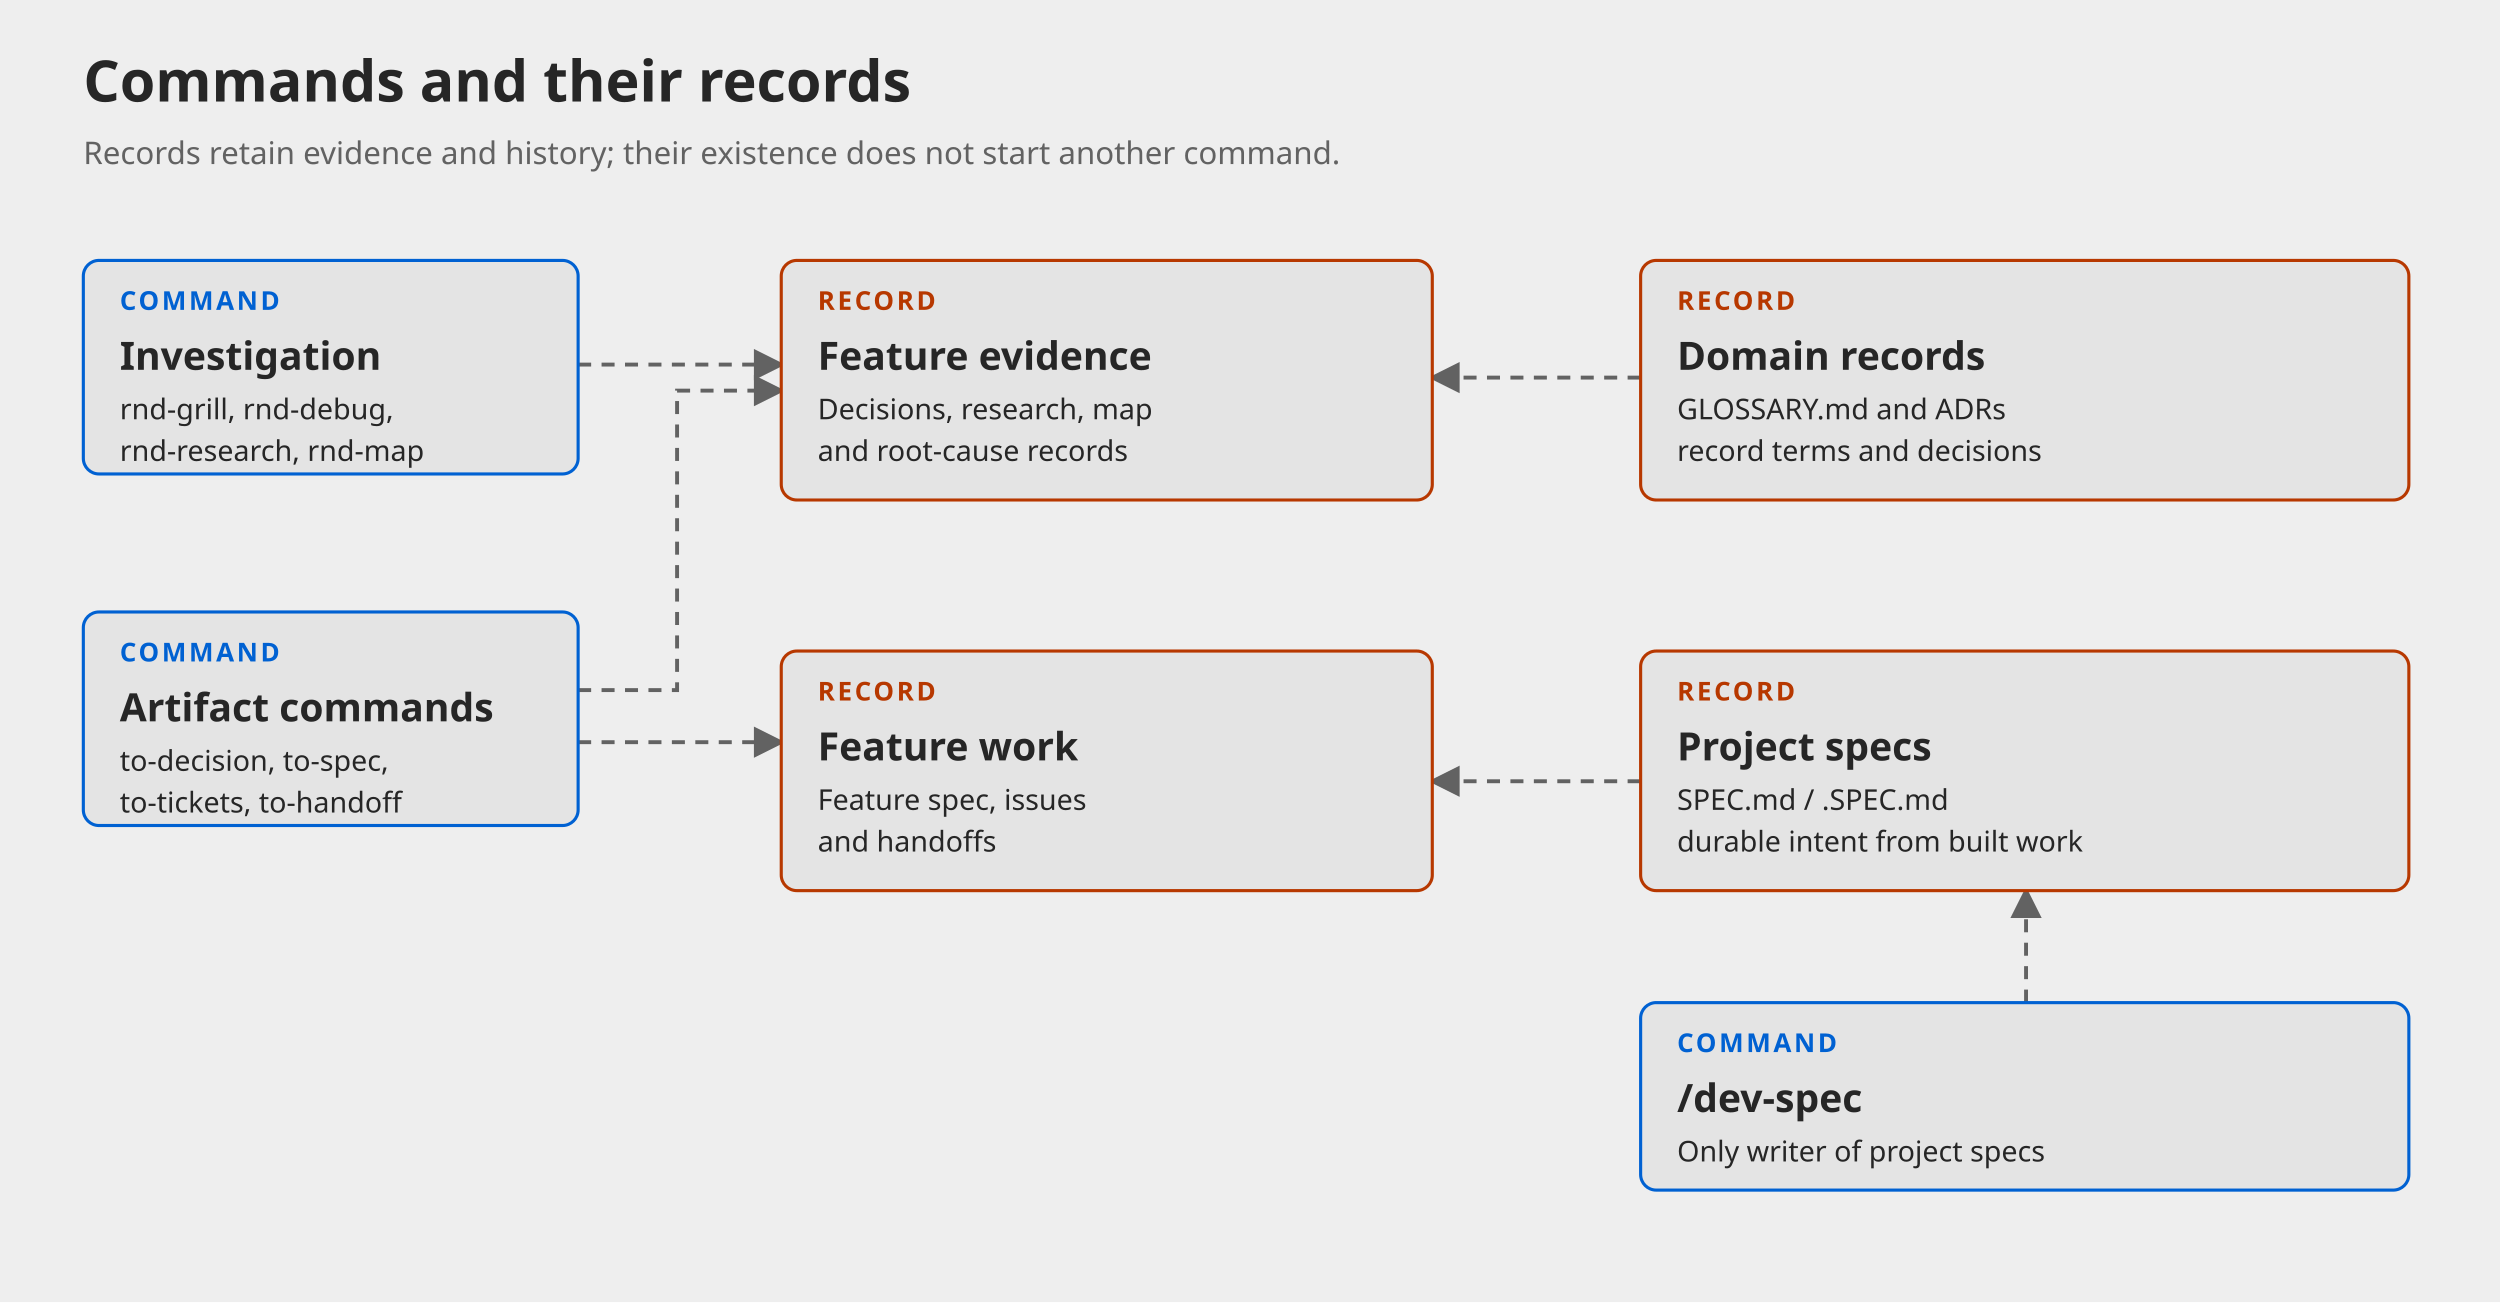
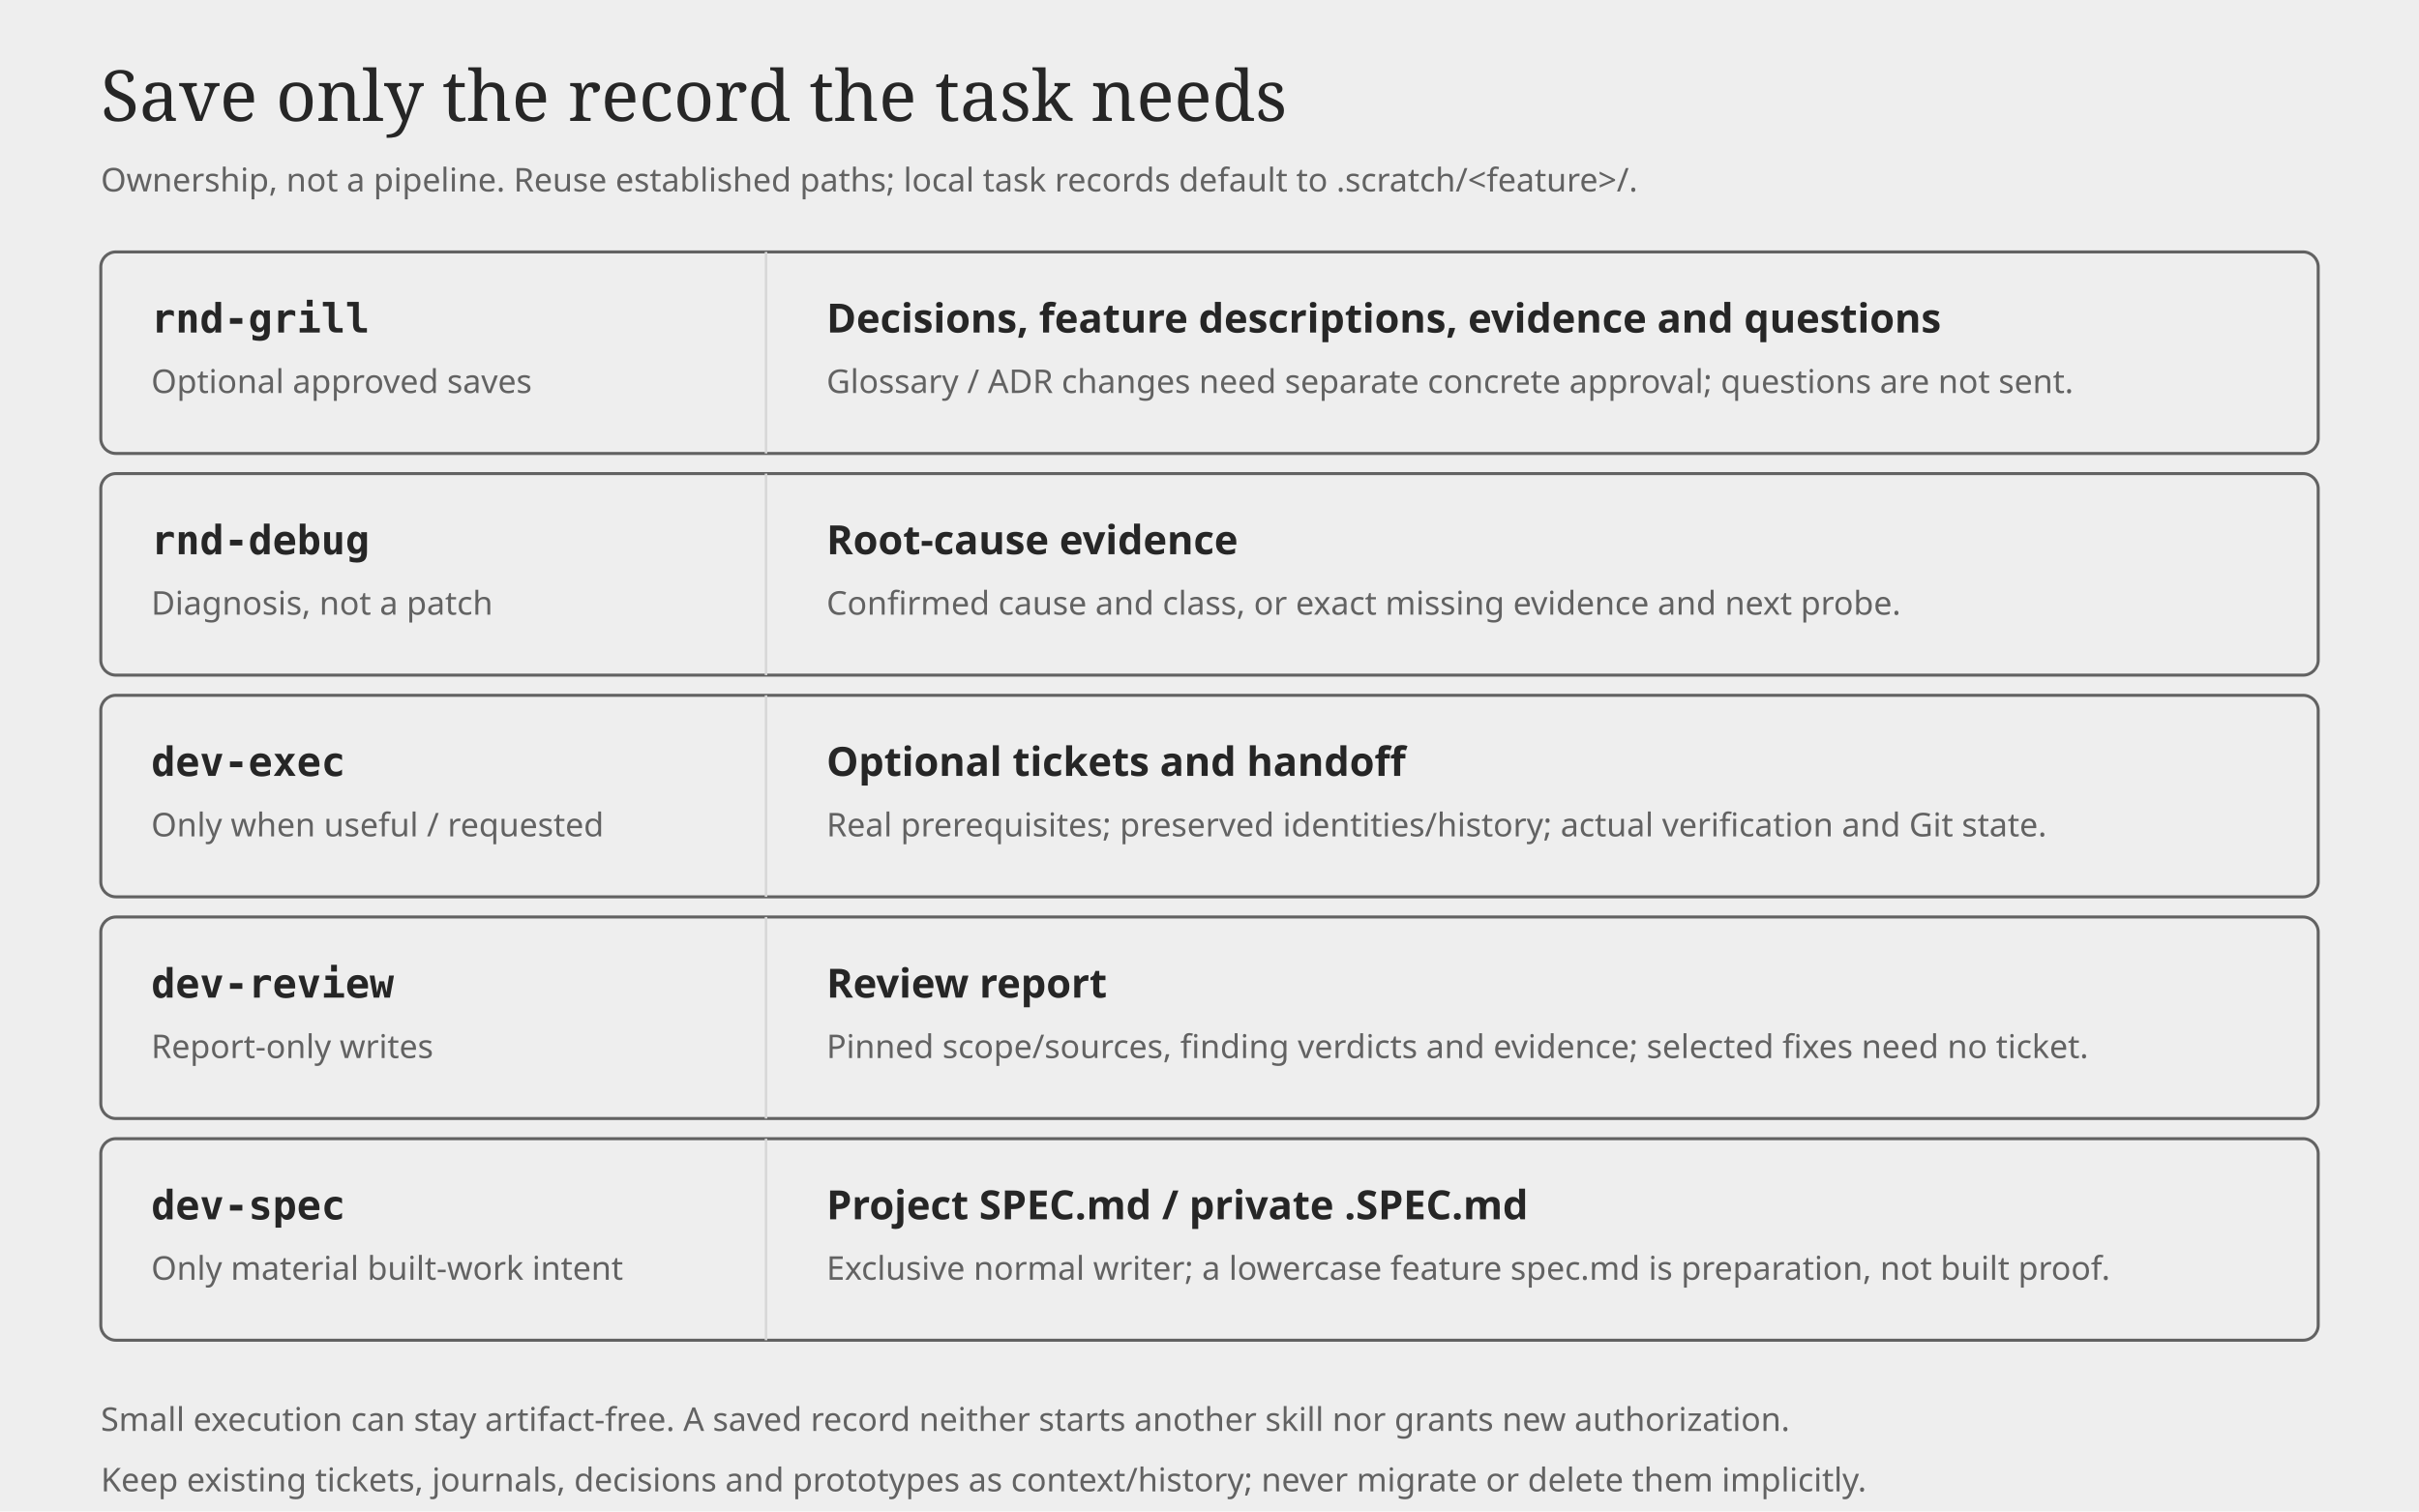
- <svg xmlns="http://www.w3.org/2000/svg" viewBox="0 0 960 500" role="img" aria-labelledby="nxs-artifacts-light-title nxs-artifacts-light-desc">
-   <defs>
-     <marker id="nxs-artifacts-light-arrow" markerWidth="8" markerHeight="8" refX="7" refY="4" orient="auto">
-       <path d="M0 0 L8 4 L0 8 Z" fill="#626262" />
-     </marker>
-   </defs>
-   <rect width="960" height="500" fill="#eeeeee" />
-   <text x="32" y="39" fill="#262626" font-family="system-ui,sans-serif" font-size="22" font-weight="650">Commands and their records</text>
-   <text x="32" y="63" fill="#626262" font-family="system-ui,sans-serif" font-size="12">Records retain evidence and history; their existence does not start another command.</text>
-   <path d="M222 140 H300" fill="none" stroke="#626262" stroke-width="1.5" stroke-dasharray="5 4" marker-end="url(#nxs-artifacts-light-arrow)" />
-   <path d="M222 265 H260 V150 H300" fill="none" stroke="#626262" stroke-width="1.5" stroke-dasharray="5 4" marker-end="url(#nxs-artifacts-light-arrow)" />
-   <path d="M222 285 H300" fill="none" stroke="#626262" stroke-width="1.5" stroke-dasharray="5 4" marker-end="url(#nxs-artifacts-light-arrow)" />
-   <path d="M630 145 H550" fill="none" stroke="#626262" stroke-width="1.5" stroke-dasharray="5 4" marker-end="url(#nxs-artifacts-light-arrow)" />
-   <path d="M630 300 H550" fill="none" stroke="#626262" stroke-width="1.5" stroke-dasharray="5 4" marker-end="url(#nxs-artifacts-light-arrow)" />
-   <path d="M778 385 V342" fill="none" stroke="#626262" stroke-width="1.5" stroke-dasharray="5 4" marker-end="url(#nxs-artifacts-light-arrow)" />
-   <rect x="32" y="100" width="190" height="82" rx="6" fill="#e4e4e4" stroke="#0061d2" stroke-width="1.2" />
-   <text x="46" y="119" fill="#0061d2" font-family="system-ui,sans-serif" font-size="10" font-weight="700" letter-spacing="1">COMMAND</text>
-   <text x="46" y="142" fill="#262626" font-family="system-ui,sans-serif" font-size="15" font-weight="650">Investigation</text>
-   <text x="46" y="161" fill="#262626" font-family="system-ui,sans-serif" font-size="11">rnd-grill, rnd-debug,</text>
-   <text x="46" y="177" fill="#262626" font-family="system-ui,sans-serif" font-size="11">rnd-research, rnd-map</text>
-   <rect x="32" y="235" width="190" height="82" rx="6" fill="#e4e4e4" stroke="#0061d2" stroke-width="1.2" />
-   <text x="46" y="254" fill="#0061d2" font-family="system-ui,sans-serif" font-size="10" font-weight="700" letter-spacing="1">COMMAND</text>
-   <text x="46" y="277" fill="#262626" font-family="system-ui,sans-serif" font-size="15" font-weight="650">Artifact commands</text>
-   <text x="46" y="296" fill="#262626" font-family="system-ui,sans-serif" font-size="11">to-decision, to-spec,</text>
-   <text x="46" y="312" fill="#262626" font-family="system-ui,sans-serif" font-size="11">to-tickets, to-handoff</text>
-   <rect x="300" y="100" width="250" height="92" rx="6" fill="#e4e4e4" stroke="#b73800" stroke-width="1.2" />
-   <text x="314" y="119" fill="#b73800" font-family="system-ui,sans-serif" font-size="10" font-weight="700" letter-spacing="1">RECORD</text>
-   <text x="314" y="142" fill="#262626" font-family="system-ui,sans-serif" font-size="15" font-weight="650">Feature evidence</text>
-   <text x="314" y="161" fill="#262626" font-family="system-ui,sans-serif" font-size="11">Decisions, research, map</text>
-   <text x="314" y="177" fill="#262626" font-family="system-ui,sans-serif" font-size="11">and root-cause records</text>
-   <rect x="300" y="250" width="250" height="92" rx="6" fill="#e4e4e4" stroke="#b73800" stroke-width="1.2" />
-   <text x="314" y="269" fill="#b73800" font-family="system-ui,sans-serif" font-size="10" font-weight="700" letter-spacing="1">RECORD</text>
-   <text x="314" y="292" fill="#262626" font-family="system-ui,sans-serif" font-size="15" font-weight="650">Feature work</text>
-   <text x="314" y="311" fill="#262626" font-family="system-ui,sans-serif" font-size="11">Feature spec, issues</text>
-   <text x="314" y="327" fill="#262626" font-family="system-ui,sans-serif" font-size="11">and handoffs</text>
-   <rect x="630" y="100" width="295" height="92" rx="6" fill="#e4e4e4" stroke="#b73800" stroke-width="1.2" />
-   <text x="644" y="119" fill="#b73800" font-family="system-ui,sans-serif" font-size="10" font-weight="700" letter-spacing="1">RECORD</text>
-   <text x="644" y="142" fill="#262626" font-family="system-ui,sans-serif" font-size="15" font-weight="650">Domain records</text>
-   <text x="644" y="161" fill="#262626" font-family="system-ui,sans-serif" font-size="11">GLOSSARY.md and ADRs</text>
-   <text x="644" y="177" fill="#262626" font-family="system-ui,sans-serif" font-size="11">record terms and decisions</text>
-   <rect x="630" y="250" width="295" height="92" rx="6" fill="#e4e4e4" stroke="#b73800" stroke-width="1.2" />
-   <text x="644" y="269" fill="#b73800" font-family="system-ui,sans-serif" font-size="10" font-weight="700" letter-spacing="1">RECORD</text>
-   <text x="644" y="292" fill="#262626" font-family="system-ui,sans-serif" font-size="15" font-weight="650">Project specs</text>
-   <text x="644" y="311" fill="#262626" font-family="system-ui,sans-serif" font-size="11">SPEC.md / .SPEC.md</text>
-   <text x="644" y="327" fill="#262626" font-family="system-ui,sans-serif" font-size="11">durable intent from built work</text>
-   <rect x="630" y="385" width="295" height="72" rx="6" fill="#e4e4e4" stroke="#0061d2" stroke-width="1.2" />
-   <text x="644" y="404" fill="#0061d2" font-family="system-ui,sans-serif" font-size="10" font-weight="700" letter-spacing="1">COMMAND</text>
-   <text x="644" y="427" fill="#262626" font-family="system-ui,sans-serif" font-size="15" font-weight="650">/dev-spec</text>
-   <text x="644" y="446" fill="#262626" font-family="system-ui,sans-serif" font-size="11">Only writer of project specs</text>
+ <svg xmlns="http://www.w3.org/2000/svg" width="960" height="600" viewBox="0 0 960 600" role="img" aria-labelledby="artifacts-light-title artifacts-light-desc">
+   <style>text{font-family:'Geist',system-ui,sans-serif;fill:#262626}.title{font-family:'Instrument Serif',Georgia,serif;font-size:28px}.name{font-family:'Geist Mono',ui-monospace,monospace;font-size:16px;font-weight:600}.heading{font-size:16px;font-weight:600}.sub{font-size:13px;fill:#626262}.node{fill:#eeeeee;stroke:#626262;stroke-width:1.2}.rule{stroke:#d7d7d7}</style>
+   <rect width="960" height="600" fill="#eeeeee" />
+   <text class="title" x="40" y="48">Save only the record the task needs</text>
+   <text class="sub" x="40" y="76">Ownership, not a pipeline. Reuse established paths; local task records default to .scratch/&lt;feature&gt;/.</text>
+   <rect class="node" x="40" y="100" width="880" height="80" rx="6" />
+   <path class="rule" d="M304 100 V180" />
+   <text class="name" x="60" y="132">rnd-grill</text>
+   <text class="sub" x="60" y="156">Optional approved saves</text>
+   <text class="heading" x="328" y="132">Decisions, feature descriptions, evidence and questions</text>
+   <text class="sub" x="328" y="156">Glossary / ADR changes need separate concrete approval; questions are not sent.</text>
+   <rect class="node" x="40" y="188" width="880" height="80" rx="6" />
+   <path class="rule" d="M304 188 V268" />
+   <text class="name" x="60" y="220">rnd-debug</text>
+   <text class="sub" x="60" y="244">Diagnosis, not a patch</text>
+   <text class="heading" x="328" y="220">Root-cause evidence</text>
+   <text class="sub" x="328" y="244">Confirmed cause and class, or exact missing evidence and next probe.</text>
+   <rect class="node" x="40" y="276" width="880" height="80" rx="6" />
+   <path class="rule" d="M304 276 V356" />
+   <text class="name" x="60" y="308">dev-exec</text>
+   <text class="sub" x="60" y="332">Only when useful / requested</text>
+   <text class="heading" x="328" y="308">Optional tickets and handoff</text>
+   <text class="sub" x="328" y="332">Real prerequisites; preserved identities/history; actual verification and Git state.</text>
+   <rect class="node" x="40" y="364" width="880" height="80" rx="6" />
+   <path class="rule" d="M304 364 V444" />
+   <text class="name" x="60" y="396">dev-review</text>
+   <text class="sub" x="60" y="420">Report-only writes</text>
+   <text class="heading" x="328" y="396">Review report</text>
+   <text class="sub" x="328" y="420">Pinned scope/sources, finding verdicts and evidence; selected fixes need no ticket.</text>
+   <rect class="node" x="40" y="452" width="880" height="80" rx="6" />
+   <path class="rule" d="M304 452 V532" />
+   <text class="name" x="60" y="484">dev-spec</text>
+   <text class="sub" x="60" y="508">Only material built-work intent</text>
+   <text class="heading" x="328" y="484">Project SPEC.md / private .SPEC.md</text>
+   <text class="sub" x="328" y="508">Exclusive normal writer; a lowercase feature spec.md is preparation, not built proof.</text>
+   <text class="sub" x="40" y="568">Small execution can stay artifact-free. A saved record neither starts another skill nor grants new authorization.</text>
+   <text class="sub" x="40" y="592">Keep existing tickets, journals, decisions and prototypes as context/history; never migrate or delete them implicitly.</text>
</svg>
